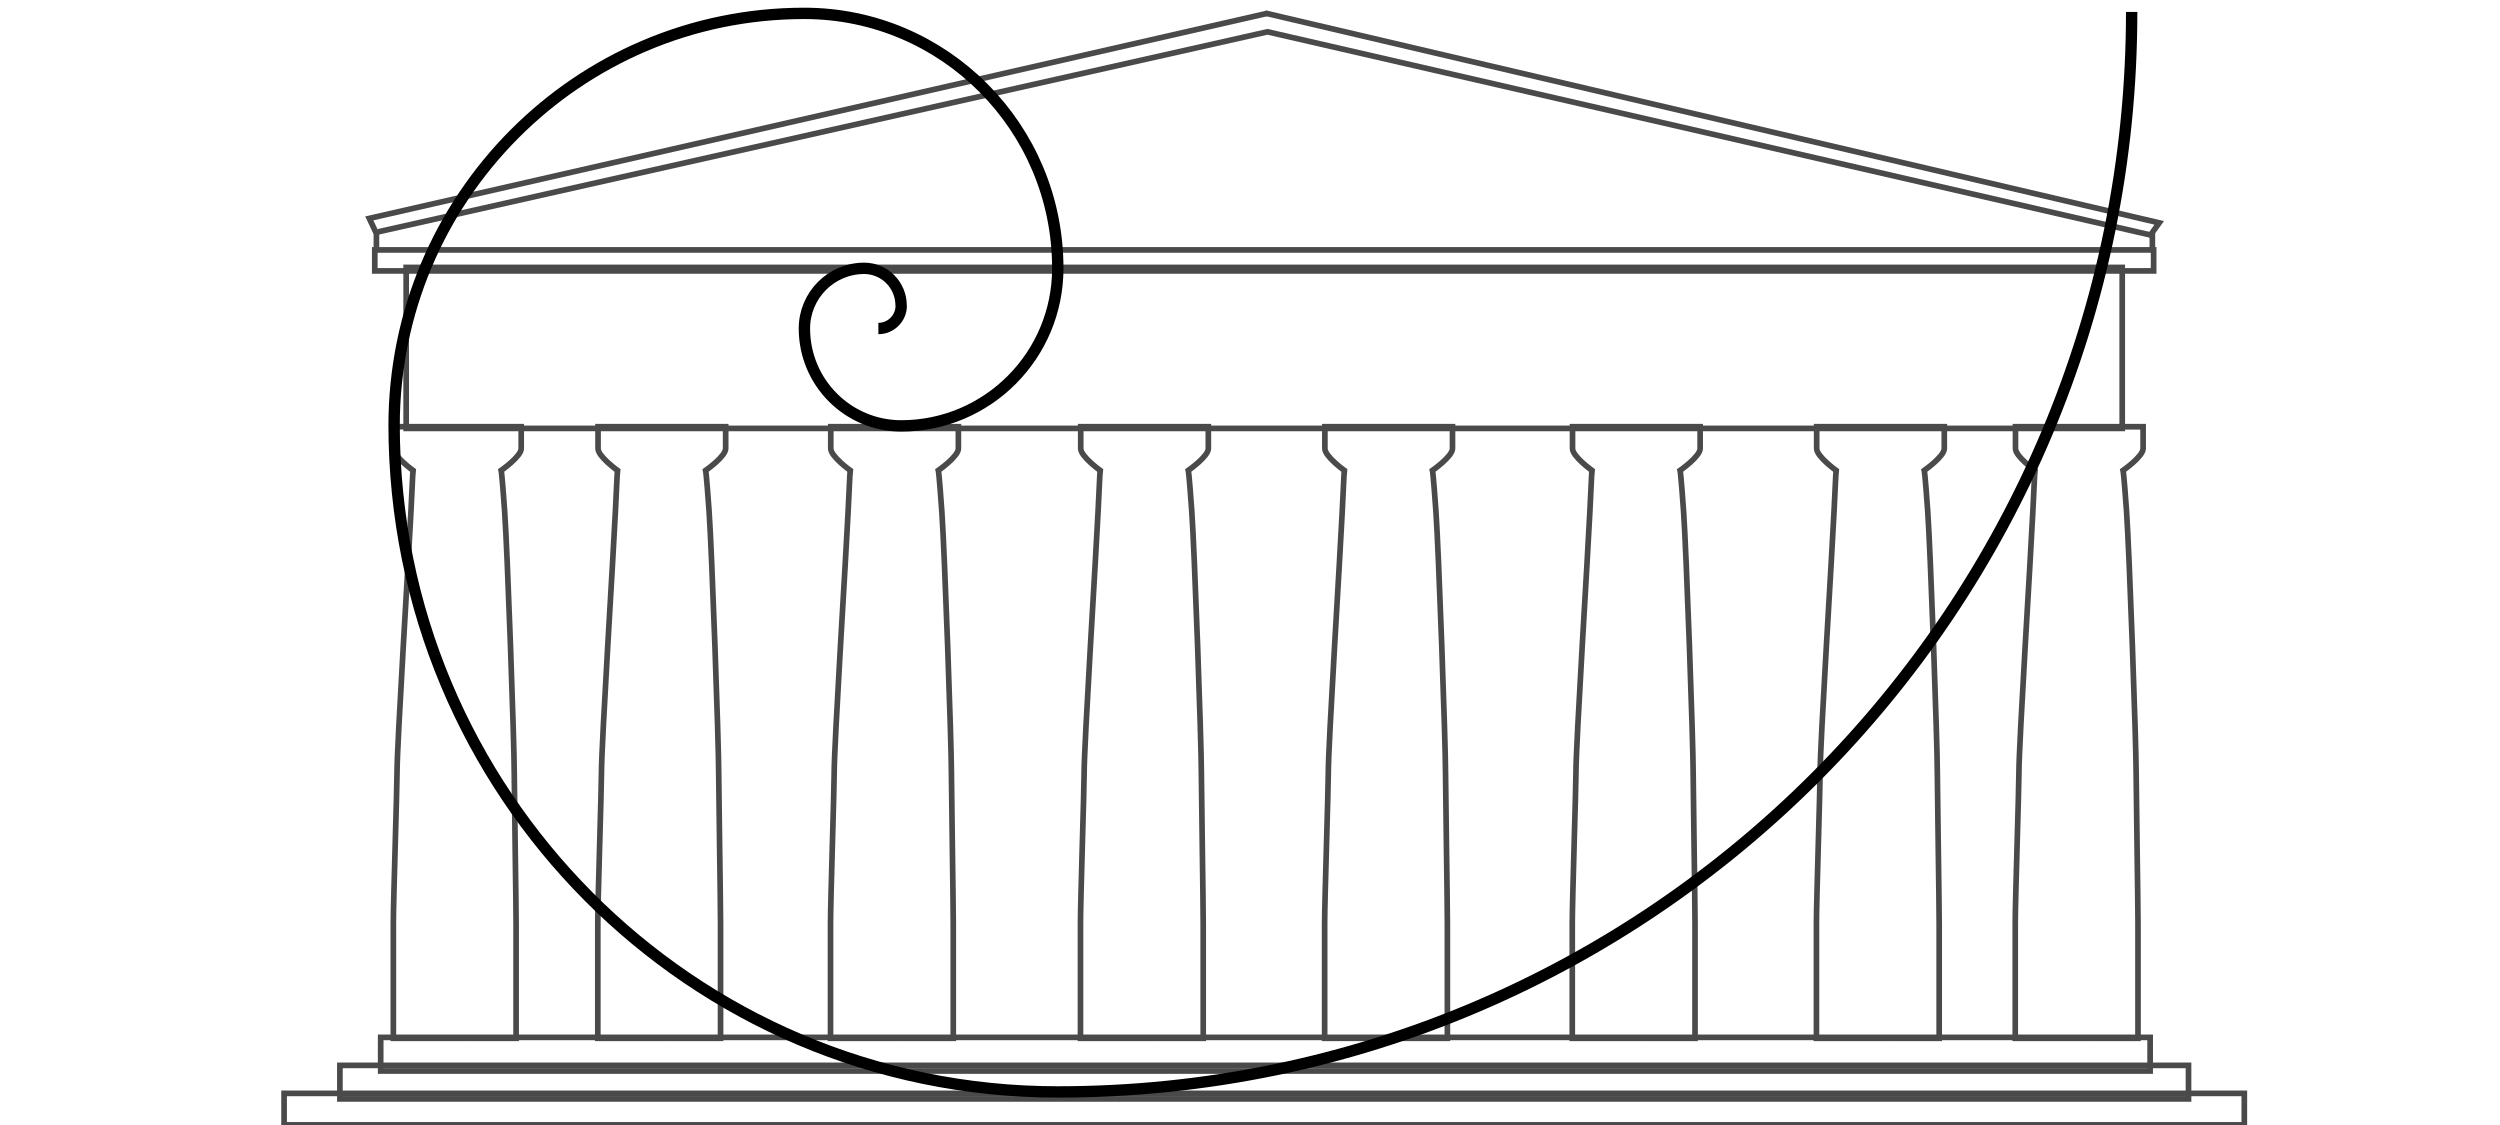
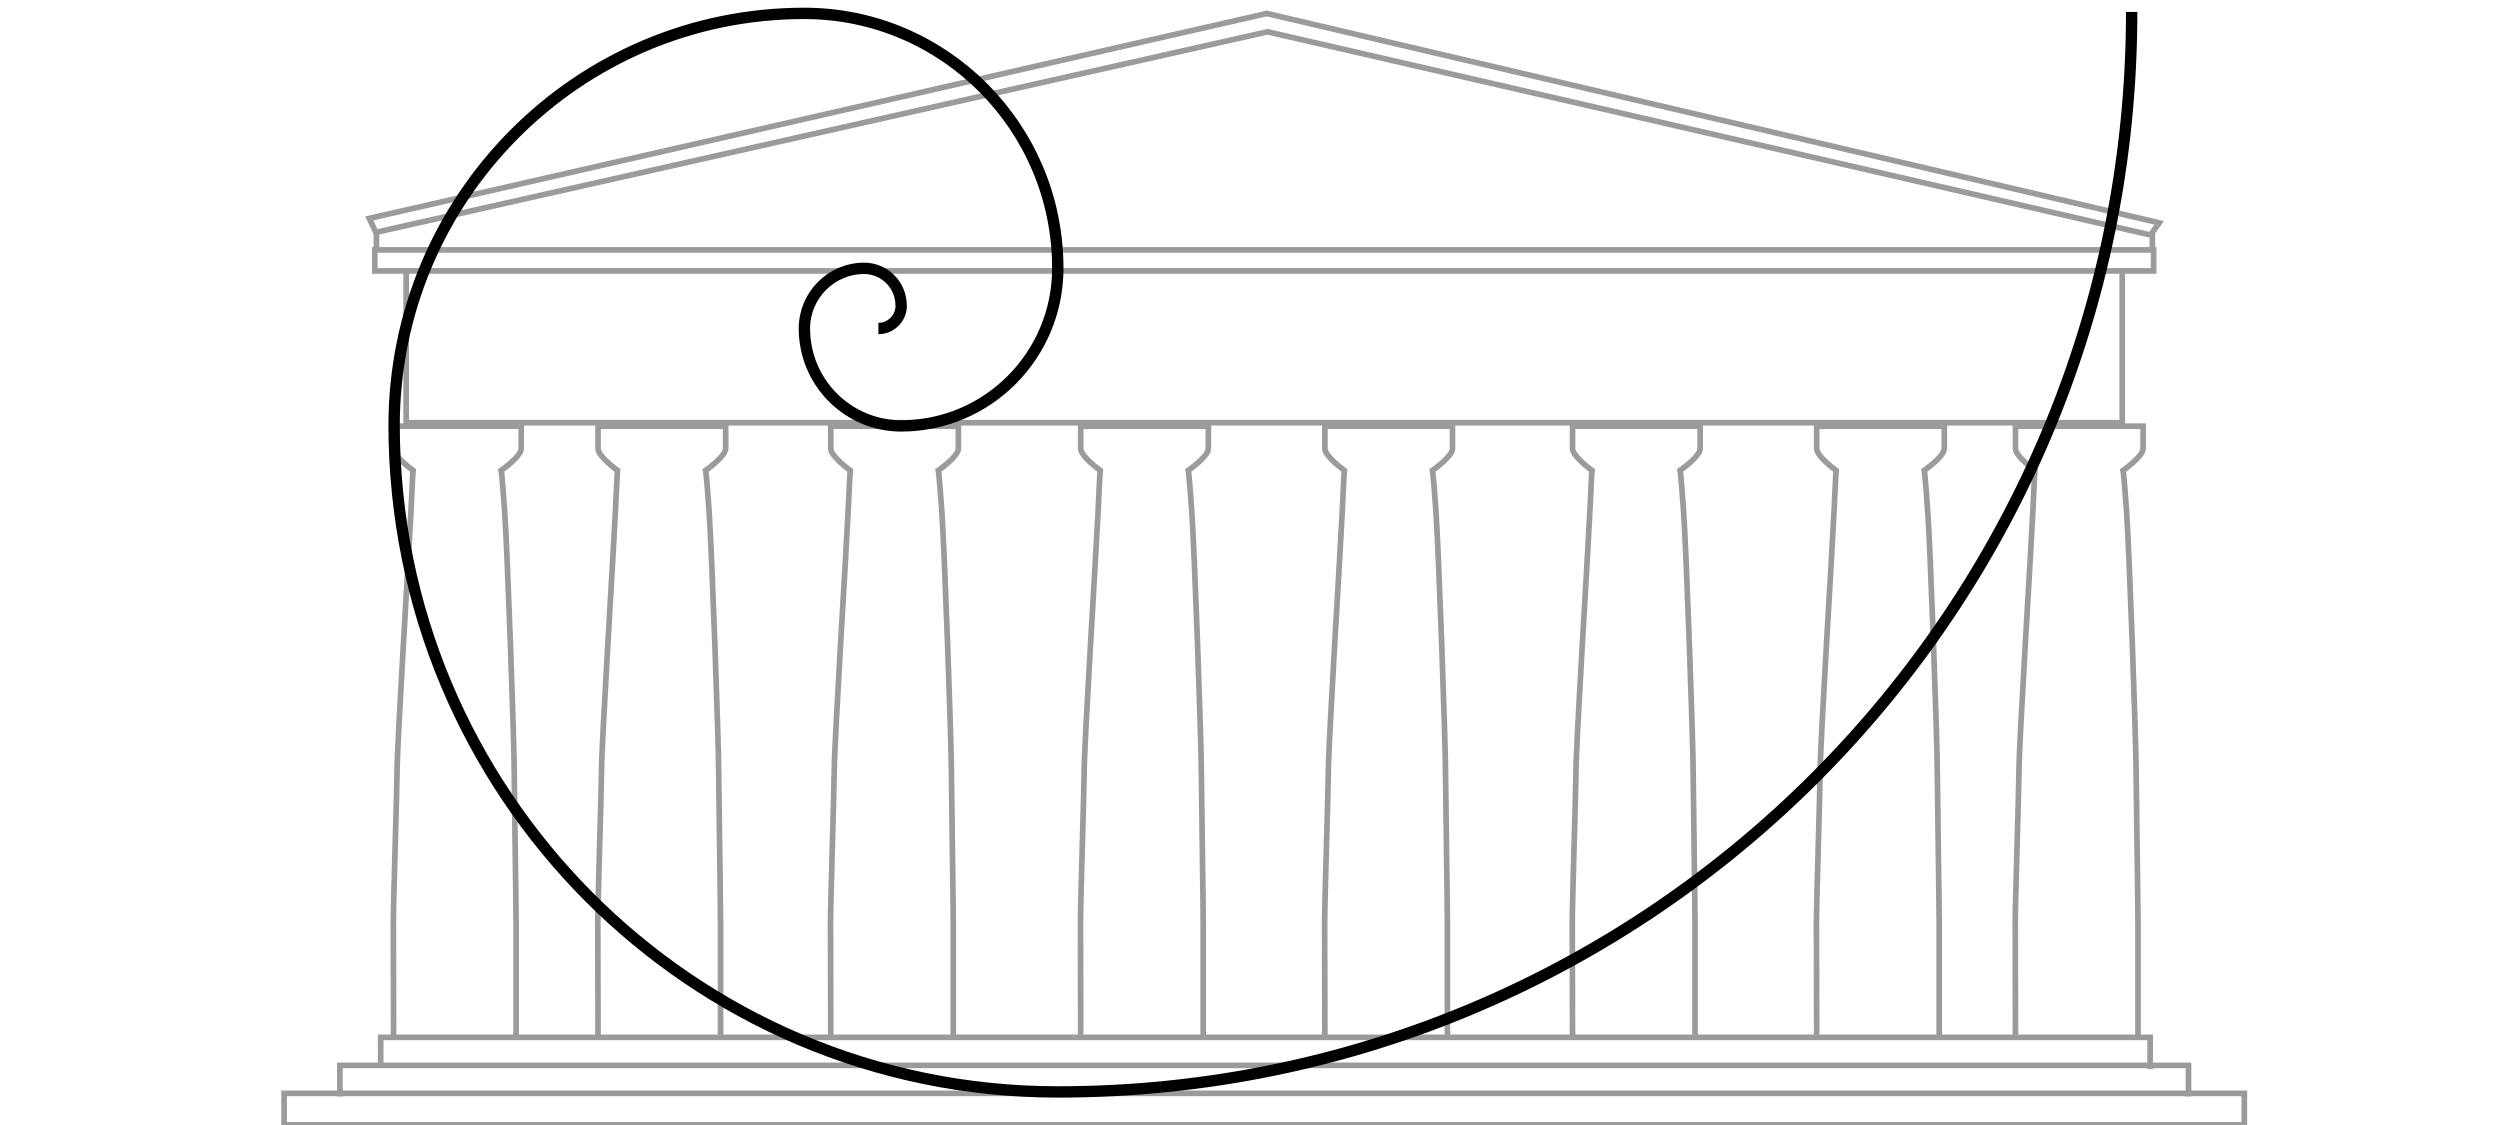
<svg xmlns="http://www.w3.org/2000/svg" width="440px" height="198px" viewBox="0 0 440 198" version="1.1">
  <defs />
  <g id="Page-1" stroke="none" stroke-width="1" fill="none" fill-rule="evenodd">
-     <g id="Artboard">
+     <g id="golden_ratio">
      <g id="Parthenon-+-Golden-ratio" transform="translate(50, 0)">
-         <g id="Parthenon" transform="translate(0, 2.085729)" stroke="#4A4A4A">
+         <g id="Parthenon" transform="translate(0, 2.085729)" stroke="#9B9B9B">
          <g id="fundamentum" transform="translate(0, 180.4919)">
-             <path d="M9.822,4.928 L335.178,4.928 L335.178,10.832 L9.822,10.832 L9.822,4.928 Z" id="Rectangle-2" />
+             <path d="M9.822,10.398 L9.822,4.928 L335.178,4.928 L335.178,10.398" id="Rectangle-2" />
            <rect id="Rectangle-1" x="0" y="9.855" width="345" height="5.544" />
-             <path d="M17,0 L328.425,0 L328.425,5.918 L17,5.918 L17,0 Z" id="Rectangle-3" />
+             <path d="M17,5.368 L17,0 L328.425,0 L328.425,5.594" id="Rectangle-3" />
          </g>
          <g id="colonnade" transform="translate(19.00092, 71.69869)">
            <g id="Column" transform="translate(0.029331, 1)">
-               <path d="M13.062,107.951 L0.2,107.951 C0.2,107.951 0.2,91.356 0.2,87.605 C0.2,83.854 0.843,64.032 0.843,61.36 C0.843,55.966 2.972,22.36 3.293,15.325 C3.614,8.291 3.662,8.007 3.662,8.007 C3.662,8.007 0.242,5.553 0.242,4.163 C0.242,2.773 0.242,0.312 0.242,0.312 L13.874,0.312 M13.477,0.321 L22.703,0.321 C22.703,0.321 22.703,2.773 22.703,4.163 C22.703,5.553 19.179,8.007 19.179,8.007 C19.179,8.007 19.312,8.484 19.789,15.238 C20.266,21.993 21.477,55.893 21.477,61.287 C21.477,63.959 21.803,84.004 21.803,87.755 C21.803,91.506 21.803,107.958 21.803,107.958 L13.066,107.958" id="Path-1" />
+               <path d="M0.242,108.216 C0.242,107.423 0.2,91.355 0.2,87.604 C0.2,83.853 0.843,64.03 0.843,61.359 C0.843,55.964 2.972,22.358 3.293,15.324 C3.614,8.29 3.662,8.006 3.662,8.006 C3.662,8.006 0.242,5.551 0.242,4.162 C0.242,2.772 0.242,0.706 0.242,0.216 L13.589,0.216 M13.471,0.216 L22.703,0.216 C22.703,0.604 22.703,2.773 22.703,4.163 C22.703,5.553 19.179,8.007 19.179,8.007 C19.179,8.007 19.312,8.484 19.789,15.238 C20.266,21.993 21.477,55.893 21.477,61.287 C21.477,63.959 21.803,84.004 21.803,87.755 C21.803,91.506 21.803,107.536 21.803,108.216" id="Path-1" />
            </g>
            <g id="Column-Copy" transform="translate(36.01181, 1)">
-               <path d="M13.062,107.951 L0.2,107.951 C0.2,107.951 0.2,91.356 0.2,87.605 C0.2,83.854 0.843,64.032 0.843,61.36 C0.843,55.966 2.972,22.36 3.293,15.325 C3.614,8.291 3.662,8.007 3.662,8.007 C3.662,8.007 0.242,5.553 0.242,4.163 C0.242,2.773 0.242,0.312 0.242,0.312 L13.874,0.312 M13.477,0.321 L22.703,0.321 C22.703,0.321 22.703,2.773 22.703,4.163 C22.703,5.553 19.179,8.007 19.179,8.007 C19.179,8.007 19.312,8.484 19.789,15.238 C20.266,21.993 21.477,55.893 21.477,61.287 C21.477,63.959 21.803,84.004 21.803,87.755 C21.803,91.506 21.803,107.958 21.803,107.958 L13.066,107.958" id="Path-1" />
+               <path d="M0.242,108.216 C0.242,107.423 0.2,91.355 0.2,87.604 C0.2,83.853 0.843,64.03 0.843,61.359 C0.843,55.964 2.972,22.358 3.293,15.324 C3.614,8.29 3.662,8.006 3.662,8.006 C3.662,8.006 0.242,5.551 0.242,4.162 C0.242,2.772 0.242,0.706 0.242,0.216 L13.589,0.216 M13.471,0.216 L22.703,0.216 C22.703,0.604 22.703,2.773 22.703,4.163 C22.703,5.553 19.179,8.007 19.179,8.007 C19.179,8.007 19.312,8.484 19.789,15.238 C20.266,21.993 21.477,55.893 21.477,61.287 C21.477,63.959 21.803,84.004 21.803,87.755 C21.803,91.506 21.803,107.536 21.803,108.216" id="Path-1" />
            </g>
            <g id="Column-Copy-2" transform="translate(76.97125, 1)">
-               <path d="M13.062,107.951 L0.2,107.951 C0.2,107.951 0.2,91.356 0.2,87.605 C0.2,83.854 0.843,64.032 0.843,61.36 C0.843,55.966 2.972,22.36 3.293,15.325 C3.614,8.291 3.662,8.007 3.662,8.007 C3.662,8.007 0.242,5.553 0.242,4.163 C0.242,2.773 0.242,0.312 0.242,0.312 L13.874,0.312 M13.477,0.321 L22.703,0.321 C22.703,0.321 22.703,2.773 22.703,4.163 C22.703,5.553 19.179,8.007 19.179,8.007 C19.179,8.007 19.312,8.484 19.789,15.238 C20.266,21.993 21.477,55.893 21.477,61.287 C21.477,63.959 21.803,84.004 21.803,87.755 C21.803,91.506 21.803,107.958 21.803,107.958 L13.066,107.958" id="Path-1" />
+               <path d="M0.242,108.216 C0.242,107.423 0.2,91.355 0.2,87.604 C0.2,83.853 0.843,64.03 0.843,61.359 C0.843,55.964 2.972,22.358 3.293,15.324 C3.614,8.29 3.662,8.006 3.662,8.006 C3.662,8.006 0.242,5.551 0.242,4.162 C0.242,2.772 0.242,0.706 0.242,0.216 L13.589,0.216 M13.471,0.216 L22.703,0.216 C22.703,0.604 22.703,2.773 22.703,4.163 C22.703,5.553 19.179,8.007 19.179,8.007 C19.179,8.007 19.312,8.484 19.789,15.238 C20.266,21.993 21.477,55.893 21.477,61.287 C21.477,63.959 21.803,84.004 21.803,87.755 C21.803,91.506 21.803,107.536 21.803,108.216" id="Path-1" />
            </g>
            <g id="Column-Copy-3" transform="translate(120.9635, 1)">
-               <path d="M13.062,107.951 L0.2,107.951 C0.2,107.951 0.2,91.356 0.2,87.605 C0.2,83.854 0.843,64.032 0.843,61.36 C0.843,55.966 2.972,22.36 3.293,15.325 C3.614,8.291 3.662,8.007 3.662,8.007 C3.662,8.007 0.242,5.553 0.242,4.163 C0.242,2.773 0.242,0.312 0.242,0.312 L13.874,0.312 M13.477,0.321 L22.703,0.321 C22.703,0.321 22.703,2.773 22.703,4.163 C22.703,5.553 19.179,8.007 19.179,8.007 C19.179,8.007 19.312,8.484 19.789,15.238 C20.266,21.993 21.477,55.893 21.477,61.287 C21.477,63.959 21.803,84.004 21.803,87.755 C21.803,91.506 21.803,107.958 21.803,107.958 L13.066,107.958" id="Path-1" />
+               <path d="M0.242,108.216 C0.242,107.423 0.2,91.355 0.2,87.604 C0.2,83.853 0.843,64.03 0.843,61.359 C0.843,55.964 2.972,22.358 3.293,15.324 C3.614,8.29 3.662,8.006 3.662,8.006 C3.662,8.006 0.242,5.551 0.242,4.162 C0.242,2.772 0.242,0.706 0.242,0.216 L13.589,0.216 M13.471,0.216 L22.703,0.216 C22.703,0.604 22.703,2.773 22.703,4.163 C22.703,5.553 19.179,8.007 19.179,8.007 C19.179,8.007 19.312,8.484 19.789,15.238 C20.266,21.993 21.477,55.893 21.477,61.287 C21.477,63.959 21.803,84.004 21.803,87.755 C21.803,91.506 21.803,107.536 21.803,108.216" id="Path-1" />
            </g>
            <g id="Column-Copy-4" transform="translate(163.935, 1)">
-               <path d="M13.062,107.951 L0.2,107.951 C0.2,107.951 0.2,91.356 0.2,87.605 C0.2,83.854 0.843,64.032 0.843,61.36 C0.843,55.966 2.972,22.36 3.293,15.325 C3.614,8.291 3.662,8.007 3.662,8.007 C3.662,8.007 0.242,5.553 0.242,4.163 C0.242,2.773 0.242,0.312 0.242,0.312 L13.874,0.312 M13.477,0.321 L22.703,0.321 C22.703,0.321 22.703,2.773 22.703,4.163 C22.703,5.553 19.179,8.007 19.179,8.007 C19.179,8.007 19.312,8.484 19.789,15.238 C20.266,21.993 21.477,55.893 21.477,61.287 C21.477,63.959 21.803,84.004 21.803,87.755 C21.803,91.506 21.803,107.958 21.803,107.958 L13.066,107.958" id="Path-1" />
+               <path d="M0.242,108.216 C0.242,107.423 0.2,91.355 0.2,87.604 C0.2,83.853 0.843,64.03 0.843,61.359 C0.843,55.964 2.972,22.358 3.293,15.324 C3.614,8.29 3.662,8.006 3.662,8.006 C3.662,8.006 0.242,5.551 0.242,4.162 C0.242,2.772 0.242,0.706 0.242,0.216 L13.589,0.216 M13.471,0.216 L22.703,0.216 C22.703,0.604 22.703,2.773 22.703,4.163 C22.703,5.553 19.179,8.007 19.179,8.007 C19.179,8.007 19.312,8.484 19.789,15.238 C20.266,21.993 21.477,55.893 21.477,61.287 C21.477,63.959 21.803,84.004 21.803,87.755 C21.803,91.506 21.803,107.536 21.803,108.216" id="Path-1" />
            </g>
            <g id="Column-Copy-5" transform="translate(207.5204, 1)">
-               <path d="M13.062,107.951 L0.2,107.951 C0.2,107.951 0.2,91.356 0.2,87.605 C0.2,83.854 0.843,64.032 0.843,61.36 C0.843,55.966 2.972,22.36 3.293,15.325 C3.614,8.291 3.662,8.007 3.662,8.007 C3.662,8.007 0.242,5.553 0.242,4.163 C0.242,2.773 0.242,0.312 0.242,0.312 L13.874,0.312 M13.477,0.321 L22.703,0.321 C22.703,0.321 22.703,2.773 22.703,4.163 C22.703,5.553 19.179,8.007 19.179,8.007 C19.179,8.007 19.312,8.484 19.789,15.238 C20.266,21.993 21.477,55.893 21.477,61.287 C21.477,63.959 21.803,84.004 21.803,87.755 C21.803,91.506 21.803,107.958 21.803,107.958 L13.066,107.958" id="Path-1" />
+               <path d="M0.242,108.216 C0.242,107.423 0.2,91.355 0.2,87.604 C0.2,83.853 0.843,64.03 0.843,61.359 C0.843,55.964 2.972,22.358 3.293,15.324 C3.614,8.29 3.662,8.006 3.662,8.006 C3.662,8.006 0.242,5.551 0.242,4.162 C0.242,2.772 0.242,0.706 0.242,0.216 L13.589,0.216 M13.471,0.216 L22.703,0.216 C22.703,0.604 22.703,2.773 22.703,4.163 C22.703,5.553 19.179,8.007 19.179,8.007 C19.179,8.007 19.312,8.484 19.789,15.238 C20.266,21.993 21.477,55.893 21.477,61.287 C21.477,63.959 21.803,84.004 21.803,87.755 C21.803,91.506 21.803,107.536 21.803,108.216" id="Path-1" />
            </g>
            <g id="Column-Copy-6" transform="translate(250.492, 1)">
-               <path d="M13.062,107.951 L0.2,107.951 C0.2,107.951 0.2,91.356 0.2,87.605 C0.2,83.854 0.843,64.032 0.843,61.36 C0.843,55.966 2.972,22.36 3.293,15.325 C3.614,8.291 3.662,8.007 3.662,8.007 C3.662,8.007 0.242,5.553 0.242,4.163 C0.242,2.773 0.242,0.312 0.242,0.312 L13.874,0.312 M13.477,0.321 L22.703,0.321 C22.703,0.321 22.703,2.773 22.703,4.163 C22.703,5.553 19.179,8.007 19.179,8.007 C19.179,8.007 19.312,8.484 19.789,15.238 C20.266,21.993 21.477,55.893 21.477,61.287 C21.477,63.959 21.803,84.004 21.803,87.755 C21.803,91.506 21.803,107.958 21.803,107.958 L13.066,107.958" id="Path-1" />
+               <path d="M0.242,108.216 C0.242,107.423 0.2,91.355 0.2,87.604 C0.2,83.853 0.843,64.03 0.843,61.359 C0.843,55.964 2.972,22.358 3.293,15.324 C3.614,8.29 3.662,8.006 3.662,8.006 C3.662,8.006 0.242,5.551 0.242,4.162 C0.242,2.772 0.242,0.706 0.242,0.216 L13.589,0.216 M13.471,0.216 L22.703,0.216 C22.703,0.604 22.703,2.773 22.703,4.163 C22.703,5.553 19.179,8.007 19.179,8.007 C19.179,8.007 19.312,8.484 19.789,15.238 C20.266,21.993 21.477,55.893 21.477,61.287 C21.477,63.959 21.803,84.004 21.803,87.755 C21.803,91.506 21.803,107.536 21.803,108.216" id="Path-1" />
            </g>
            <g id="Column-Copy-7" transform="translate(285.4831, 1)">
-               <path d="M13.062,107.951 L0.2,107.951 C0.2,107.951 0.2,91.356 0.2,87.605 C0.2,83.854 0.843,64.032 0.843,61.36 C0.843,55.966 2.972,22.36 3.293,15.325 C3.614,8.291 3.662,8.007 3.662,8.007 C3.662,8.007 0.242,5.553 0.242,4.163 C0.242,2.773 0.242,0.312 0.242,0.312 L13.874,0.312 M13.477,0.321 L22.703,0.321 C22.703,0.321 22.703,2.773 22.703,4.163 C22.703,5.553 19.179,8.007 19.179,8.007 C19.179,8.007 19.312,8.484 19.789,15.238 C20.266,21.993 21.477,55.893 21.477,61.287 C21.477,63.959 21.803,84.004 21.803,87.755 C21.803,91.506 21.803,107.958 21.803,107.958 L13.066,107.958" id="Path-1" />
+               <path d="M0.242,108.216 C0.242,107.423 0.2,91.355 0.2,87.604 C0.2,83.853 0.843,64.03 0.843,61.359 C0.843,55.964 2.972,22.358 3.293,15.324 C3.614,8.29 3.662,8.006 3.662,8.006 C3.662,8.006 0.242,5.551 0.242,4.162 C0.242,2.772 0.242,0.706 0.242,0.216 L13.589,0.216 M13.471,0.216 L22.703,0.216 C22.703,0.604 22.703,2.773 22.703,4.163 C22.703,5.553 19.179,8.007 19.179,8.007 C19.179,8.007 19.312,8.484 19.789,15.238 C20.266,21.993 21.477,55.893 21.477,61.287 C21.477,63.959 21.803,84.004 21.803,87.755 C21.803,91.506 21.803,107.536 21.803,108.216" id="Path-1" />
            </g>
          </g>
          <g id="entablement" transform="translate(14.7331, 0.015306)">
-             <rect id="Rectangle-4" x="6.753" y="44.965" width="302.028" height="28.334" />
+             <path d="M308.781,45.125 L308.781,72.299 L6.753,72.299 L6.753,45.125" id="Rectangle-4" />
            <rect id="Rectangle-5" x="1.228" y="41.885" width="313.078" height="3.696" />
            <path d="M1.516,42.282 L1.516,38.998 L0.26,36.336 L158.385,0.227" id="Path-19" />
            <path d="M159.229,42.269 L159.229,38.806 L158.027,37.123 L315.285,0.227" id="Path-19-Copy" transform="translate(236.6558, 21.24758) scale(-1, 1) translate(-236.6558, -21.24758) " />
            <path d="M1.783,38.712 L158.346,3.497 L314.088,39.336" id="Path-19" />
          </g>
        </g>
        <g id="Golden-ratio" transform="translate(172.005, 96.64565) rotate(180) translate(-172.005, -96.64565) translate(18.83691, 0.858332)" stroke="#000000" stroke-width="2">
          <path d="M189.002,0.253 C84.619,0.253 0,85.354 0,190.332 M305.811,117.728 C305.811,52.849 253.514,0.253 189.002,0.253 M233.619,190.078 L233.619,190.078 C273.489,190.078 305.811,157.573 305.811,117.475 M189.002,145.207 C189.002,169.989 208.977,190.078 233.619,190.078 L233.619,190.078 M216.577,117.475 C201.348,117.475 189.002,129.891 189.002,145.207 M233.597,134.614 C233.597,125.148 225.967,117.475 216.555,117.475 M223.064,145.207 L223.064,145.207 C228.881,145.207 233.597,140.465 233.597,134.615 M216.577,138.661 C216.577,142.276 219.491,145.207 223.086,145.207 L223.086,145.207 M220.578,134.614 C219.467,134.614 218.462,135.066 217.734,135.798 C217.005,136.531 216.555,137.542 216.555,138.66" id="Curve-21" />
        </g>
      </g>
    </g>
  </g>
</svg>
